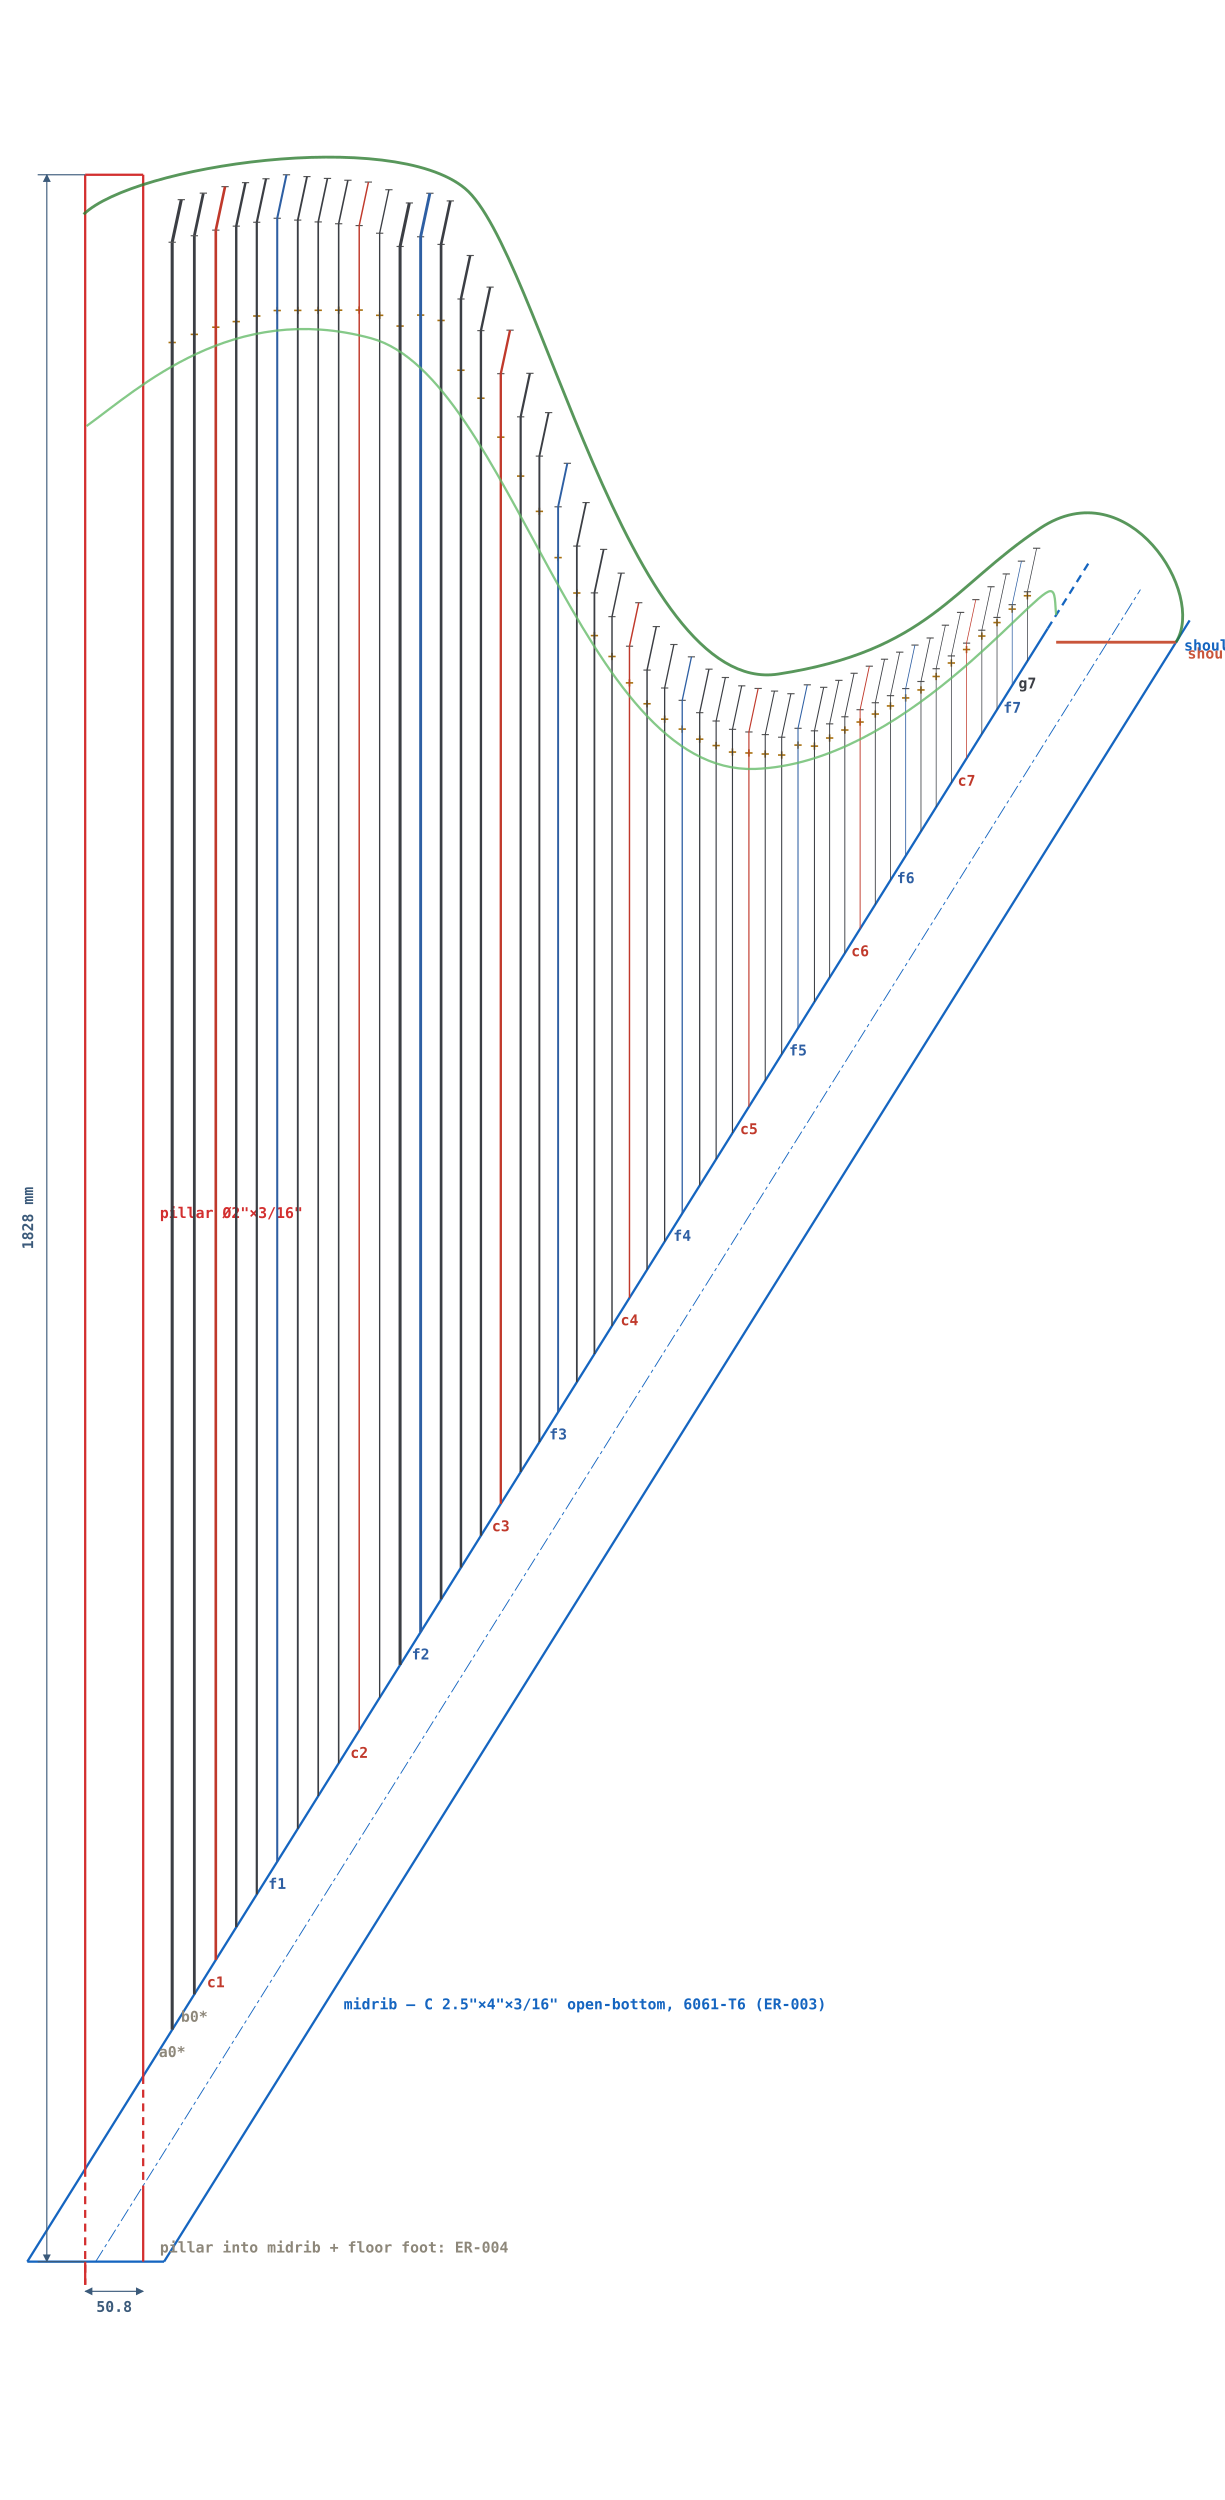
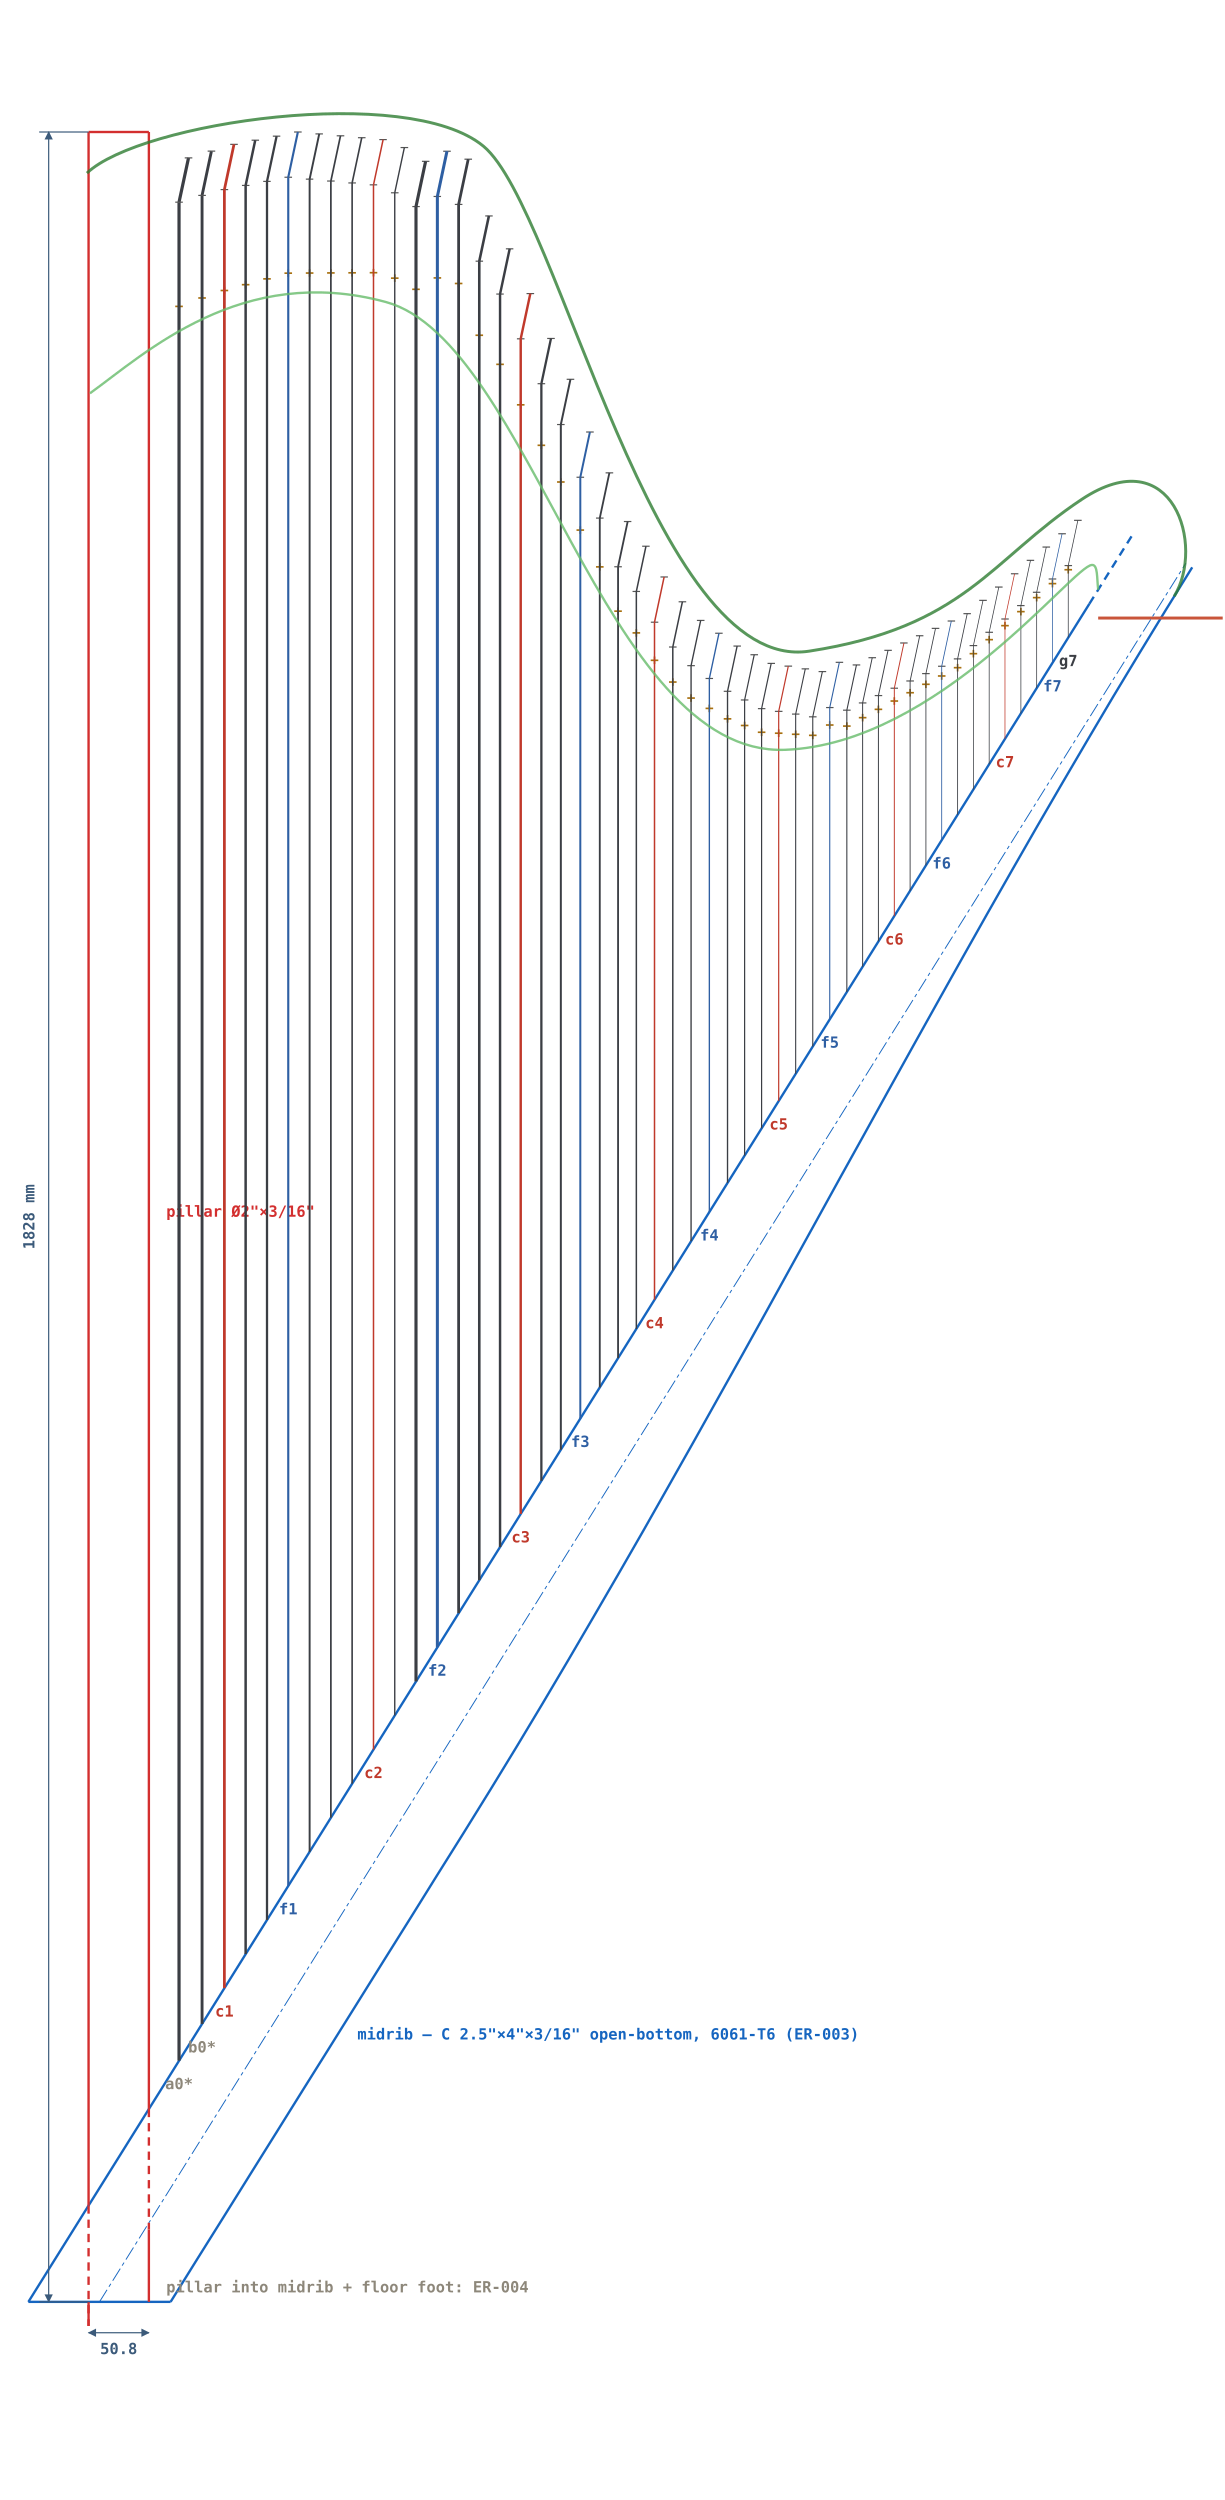
- <svg xmlns="http://www.w3.org/2000/svg" width="942mm" height="1924mm" viewBox="65 0 1072 1924">
+ <svg xmlns="http://www.w3.org/2000/svg" width="942mm" height="1924mm" viewBox="65 0 1031 1924">
  <style>.nl{font-size:13px;font-weight:700;font-family:ui-monospace,Menlo,Consolas,monospace}</style>
  <defs>
    <marker id="arr" viewBox="0 0 10 10" refX="9" refY="5" markerWidth="7" markerHeight="7" orient="auto-start-reverse">
      <path d="M0 0 L10 5 L0 10 z" fill="#3b5a7a" />
    </marker>
  </defs>
  <line x1="88.9" y1="1848.0" x2="982.6" y2="417.7" stroke="#1565c0" stroke-width="2" />
  <line x1="982.6" y1="417.7" x2="1020.7" y2="356.7" stroke="#1565c0" stroke-width="2" stroke-dasharray="7 5" />
-   <line x1="208.7" y1="1848.0" x2="1106.9" y2="410.6" stroke="#1565c0" stroke-width="2" />
+   <path d="M 208.7 1848.0 L 231.1 1812.0 L 253.6 1776.1 L 276.0 1740.2 L 298.5 1704.2 L 320.9 1668.3 L 343.4 1632.4 L 365.9 1596.4 L 388.3 1560.5 L 410.8 1524.6 L 433.2 1488.6 L 455.7 1452.7 L 478.0 1416.7 L 500.1 1380.5 L 521.9 1344.2 L 543.5 1307.7 L 564.9 1271.1 L 586.2 1234.4 L 607.3 1197.7 L 628.2 1160.8 L 649.1 1123.8 L 669.8 1086.8 L 690.5 1049.8 L 711.1 1012.7 L 731.6 975.5 L 752.1 938.4 L 772.6 901.2 L 793.2 864.1 L 813.7 827.0 L 834.3 789.9 L 855.0 752.8 L 875.7 715.8 L 896.5 678.9 L 917.5 642.0 L 938.6 605.2 L 959.9 568.5 L 981.3 532.0 L 1002.9 495.5 L 1024.8 459.2 L 1046.9 423.0 L 1069.2 387.0" fill="none" stroke="#1565c0" stroke-width="2" />
  <line x1="990.0" y1="429.7" x2="1094.9" y2="429.7" stroke="#c9553a" stroke-width="2.5" />
  <text x="1105" y="444" class="nl" fill="#c9553a">shoulder weld</text>
  <text x="1102" y="437" class="nl" fill="#1565c0">shoulder lap: ER-005</text>
  <line x1="88.9" y1="1848.0" x2="208.7" y2="1848.0" stroke="#1565c0" stroke-width="2" />
  <line x1="148.8" y1="1848.0" x2="1063.8" y2="383.6" stroke="#1565c0" stroke-width="0.8" stroke-dasharray="12 3 3 3" />
  <text x="366" y="1627" class="nl" fill="#1565c0">midrib — C 2.5"×4"×3/16" open-bottom, 6061-T6 (ER-003)</text>
  <line x1="139.6" y1="20.3" x2="139.6" y2="1766.7" stroke="#d32f2f" stroke-width="2" />
  <line x1="139.6" y1="1766.7" x2="139.6" y2="1868.3" stroke="#d32f2f" stroke-width="2" stroke-dasharray="7 5" />
  <line x1="139.6" y1="1868.3" x2="139.6" y2="1848.0" stroke="#d32f2f" stroke-width="2" />
  <line x1="190.4" y1="20.3" x2="190.4" y2="1685.4" stroke="#d32f2f" stroke-width="2" />
  <line x1="190.4" y1="1685.4" x2="190.4" y2="1787.0" stroke="#d32f2f" stroke-width="2" stroke-dasharray="7 5" />
  <line x1="190.4" y1="1787.0" x2="190.4" y2="1848.0" stroke="#d32f2f" stroke-width="2" />
  <line x1="139.6" y1="20.3" x2="190.4" y2="20.3" stroke="#d32f2f" stroke-width="2" />
  <text x="205" y="934" class="nl" fill="#d32f2f">pillar Ø2"×3/16"</text>
  <text x="205" y="1840" class="nl" fill="#8d877a">pillar into midrib + floor foot: ER-004</text>
  <g stroke="#3b5a7a" stroke-width="1" fill="none">
    <line x1="106" y1="20.3" x2="106" y2="1848.0" marker-start="url(#arr)" marker-end="url(#arr)" />
    <line x1="98" y1="20.3" x2="139.6" y2="20.3" />
    <line x1="98" y1="1848.0" x2="139.6" y2="1848.0" />
  </g>
  <text x="94" y="934" class="nl" fill="#3b5a7a" text-anchor="middle" transform="rotate(-90 94 934)">1828 mm</text>
  <g stroke="#3b5a7a" stroke-width="1" fill="none">
    <line x1="139.6" y1="1874.0" x2="190.4" y2="1874.0" marker-start="url(#arr)" marker-end="url(#arr)" />
  </g>
  <text x="165" y="1892" class="nl" fill="#3b5a7a" text-anchor="middle">50.8</text>
  <g stroke="#555" stroke-width="1.0" fill="none">
    <line x1="250.8" y1="68.8" x2="257.2" y2="68.8" />
    <line x1="258.9" y1="30.7" x2="265.3" y2="30.7" />
    <line x1="268.8" y1="65.3" x2="275.1" y2="65.3" />
    <line x1="276.9" y1="27.2" x2="283.2" y2="27.2" />
    <line x1="286.7" y1="61.9" x2="293.0" y2="61.9" />
    <line x1="294.8" y1="23.8" x2="301.1" y2="23.8" />
    <line x1="304.6" y1="58.4" x2="311.0" y2="58.4" />
    <line x1="312.7" y1="20.3" x2="319.1" y2="20.3" />
    <line x1="322.6" y1="60.0" x2="328.9" y2="60.0" />
    <line x1="330.7" y1="21.9" x2="337.0" y2="21.9" />
    <line x1="340.5" y1="61.6" x2="346.9" y2="61.6" />
    <line x1="348.6" y1="23.5" x2="355.0" y2="23.5" />
    <line x1="358.4" y1="63.2" x2="364.8" y2="63.2" />
    <line x1="366.5" y1="25.1" x2="372.9" y2="25.1" />
    <line x1="376.4" y1="64.8" x2="382.7" y2="64.8" />
    <line x1="384.5" y1="26.7" x2="390.8" y2="26.7" />
    <line x1="394.3" y1="71.5" x2="400.7" y2="71.5" />
    <line x1="402.4" y1="33.4" x2="408.8" y2="33.4" />
    <line x1="412.3" y1="83.1" x2="418.6" y2="83.1" />
    <line x1="420.4" y1="45.0" x2="426.7" y2="45.0" />
    <line x1="430.2" y1="74.6" x2="436.5" y2="74.6" />
    <line x1="438.3" y1="36.5" x2="444.7" y2="36.5" />
    <line x1="448.1" y1="81.3" x2="454.5" y2="81.3" />
    <line x1="456.2" y1="43.2" x2="462.6" y2="43.2" />
    <line x1="465.6" y1="129.1" x2="471.9" y2="129.1" />
    <line x1="473.7" y1="91.0" x2="480.0" y2="91.0" />
    <line x1="483.0" y1="156.8" x2="489.3" y2="156.8" />
    <line x1="491.1" y1="118.7" x2="497.4" y2="118.7" />
    <line x1="500.4" y1="194.5" x2="506.8" y2="194.5" />
    <line x1="508.5" y1="156.4" x2="514.9" y2="156.4" />
    <line x1="517.8" y1="232.3" x2="524.2" y2="232.3" />
    <line x1="525.9" y1="194.2" x2="532.3" y2="194.2" />
    <line x1="534.2" y1="266.7" x2="540.6" y2="266.7" />
    <line x1="542.3" y1="228.6" x2="548.7" y2="228.6" />
    <line x1="550.6" y1="311.1" x2="557.0" y2="311.1" />
    <line x1="558.7" y1="273.0" x2="565.1" y2="273.0" />
    <line x1="567.0" y1="345.5" x2="573.4" y2="345.5" />
    <line x1="575.1" y1="307.4" x2="581.5" y2="307.4" />
    <line x1="582.4" y1="386.5" x2="588.8" y2="386.5" />
    <line x1="590.5" y1="348.4" x2="596.8" y2="348.4" />
    <line x1="597.8" y1="407.3" x2="604.1" y2="407.3" />
    <line x1="605.9" y1="369.2" x2="612.2" y2="369.2" />
    <line x1="613.2" y1="433.2" x2="619.5" y2="433.2" />
    <line x1="621.3" y1="395.1" x2="627.6" y2="395.1" />
    <line x1="628.5" y1="454.1" x2="634.9" y2="454.1" />
    <line x1="636.6" y1="416.0" x2="643.0" y2="416.0" />
    <line x1="643.9" y1="469.8" x2="650.3" y2="469.8" />
    <line x1="652.0" y1="431.7" x2="658.4" y2="431.7" />
    <line x1="659.3" y1="480.6" x2="665.6" y2="480.6" />
    <line x1="667.4" y1="442.5" x2="673.7" y2="442.5" />
    <line x1="674.6" y1="491.4" x2="681.0" y2="491.4" />
    <line x1="682.8" y1="453.3" x2="689.1" y2="453.3" />
    <line x1="689.0" y1="498.7" x2="695.4" y2="498.7" />
    <line x1="697.1" y1="460.6" x2="703.5" y2="460.6" />
    <line x1="703.4" y1="506.0" x2="709.7" y2="506.0" />
    <line x1="711.5" y1="467.9" x2="717.8" y2="467.9" />
    <line x1="717.7" y1="508.3" x2="724.1" y2="508.3" />
    <line x1="725.8" y1="470.2" x2="732.2" y2="470.2" />
    <line x1="732.1" y1="510.6" x2="738.4" y2="510.6" />
    <line x1="740.2" y1="472.5" x2="746.5" y2="472.5" />
    <line x1="746.4" y1="512.9" x2="752.8" y2="512.9" />
    <line x1="754.5" y1="474.8" x2="760.9" y2="474.8" />
    <line x1="760.8" y1="505.1" x2="767.1" y2="505.1" />
    <line x1="768.9" y1="467.0" x2="775.2" y2="467.0" />
    <line x1="775.1" y1="507.3" x2="781.5" y2="507.3" />
    <line x1="783.2" y1="469.2" x2="789.6" y2="469.2" />
    <line x1="788.4" y1="501.2" x2="794.8" y2="501.2" />
    <line x1="796.5" y1="463.1" x2="802.9" y2="463.1" />
    <line x1="801.8" y1="495.0" x2="808.1" y2="495.0" />
    <line x1="809.9" y1="456.9" x2="816.2" y2="456.9" />
    <line x1="815.1" y1="488.8" x2="821.4" y2="488.8" />
    <line x1="823.2" y1="450.7" x2="829.5" y2="450.7" />
    <line x1="828.4" y1="482.7" x2="834.8" y2="482.7" />
    <line x1="836.5" y1="444.6" x2="842.8" y2="444.6" />
    <line x1="841.7" y1="476.5" x2="848.1" y2="476.5" />
    <line x1="849.8" y1="438.4" x2="856.2" y2="438.4" />
    <line x1="855.1" y1="470.3" x2="861.4" y2="470.3" />
    <line x1="863.2" y1="432.2" x2="869.5" y2="432.2" />
    <line x1="868.4" y1="464.1" x2="874.7" y2="464.1" />
    <line x1="876.5" y1="426.0" x2="882.8" y2="426.0" />
    <line x1="881.7" y1="452.9" x2="888.1" y2="452.9" />
    <line x1="889.8" y1="414.8" x2="896.2" y2="414.8" />
    <line x1="895.0" y1="441.7" x2="901.4" y2="441.7" />
    <line x1="903.1" y1="403.6" x2="909.5" y2="403.6" />
    <line x1="908.4" y1="430.5" x2="914.7" y2="430.5" />
    <line x1="916.5" y1="392.4" x2="922.8" y2="392.4" />
    <line x1="921.7" y1="419.2" x2="928.0" y2="419.2" />
    <line x1="929.8" y1="381.1" x2="936.1" y2="381.1" />
    <line x1="935.0" y1="408.0" x2="941.3" y2="408.0" />
    <line x1="943.1" y1="369.9" x2="949.5" y2="369.9" />
    <line x1="948.3" y1="396.8" x2="954.7" y2="396.8" />
    <line x1="956.4" y1="358.7" x2="962.8" y2="358.7" />
    <line x1="961.7" y1="385.5" x2="968.0" y2="385.5" />
    <line x1="969.7" y1="347.4" x2="976.1" y2="347.4" />
  </g>
  <line x1="254.0" y1="68.8" x2="262.1" y2="30.7" stroke="#c0392b" stroke-width="2.311" />
  <line x1="271.9" y1="65.3" x2="280.0" y2="27.2" stroke="#3b3e44" stroke-width="2.108" />
  <line x1="289.9" y1="61.9" x2="298.0" y2="23.8" stroke="#3b3e44" stroke-width="1.930" />
  <line x1="307.8" y1="58.4" x2="315.9" y2="20.3" stroke="#2e5fa3" stroke-width="1.803" />
  <line x1="325.8" y1="60.0" x2="333.9" y2="21.9" stroke="#3b3e44" stroke-width="1.626" />
  <line x1="343.7" y1="61.6" x2="351.8" y2="23.5" stroke="#3b3e44" stroke-width="1.448" />
  <line x1="361.6" y1="63.2" x2="369.7" y2="25.1" stroke="#3b3e44" stroke-width="1.372" />
  <line x1="379.6" y1="64.8" x2="387.7" y2="26.7" stroke="#c0392b" stroke-width="1.270" />
  <line x1="397.5" y1="71.5" x2="405.6" y2="33.4" stroke="#3b3e44" stroke-width="1.168" />
  <line x1="415.4" y1="83.1" x2="423.5" y2="45.0" stroke="#3b3e44" stroke-width="2.642" />
  <line x1="433.4" y1="74.6" x2="441.5" y2="36.5" stroke="#2e5fa3" stroke-width="2.540" />
  <line x1="451.3" y1="81.3" x2="459.4" y2="43.2" stroke="#3b3e44" stroke-width="2.337" />
  <line x1="468.7" y1="129.1" x2="476.8" y2="91.0" stroke="#3b3e44" stroke-width="2.184" />
  <line x1="486.2" y1="156.8" x2="494.3" y2="118.7" stroke="#3b3e44" stroke-width="2.057" />
  <line x1="503.6" y1="194.5" x2="511.7" y2="156.4" stroke="#c0392b" stroke-width="2.057" />
  <line x1="521.0" y1="232.3" x2="529.1" y2="194.2" stroke="#3b3e44" stroke-width="1.930" />
  <line x1="537.4" y1="266.7" x2="545.5" y2="228.6" stroke="#3b3e44" stroke-width="1.676" />
  <line x1="553.8" y1="311.1" x2="561.9" y2="273.0" stroke="#2e5fa3" stroke-width="1.676" />
  <line x1="570.2" y1="345.5" x2="578.3" y2="307.4" stroke="#3b3e44" stroke-width="1.549" />
  <line x1="585.6" y1="386.5" x2="593.7" y2="348.4" stroke="#3b3e44" stroke-width="1.549" />
  <line x1="601.0" y1="407.3" x2="609.1" y2="369.2" stroke="#3b3e44" stroke-width="1.270" />
  <line x1="616.3" y1="433.2" x2="624.4" y2="395.1" stroke="#c0392b" stroke-width="1.270" />
  <line x1="631.7" y1="454.1" x2="639.8" y2="416.0" stroke="#3b3e44" stroke-width="1.270" />
  <line x1="647.1" y1="469.8" x2="655.2" y2="431.7" stroke="#3b3e44" stroke-width="1.143" />
  <line x1="662.5" y1="480.6" x2="670.6" y2="442.5" stroke="#2e5fa3" stroke-width="1.143" />
  <line x1="677.8" y1="491.4" x2="685.9" y2="453.3" stroke="#3b3e44" stroke-width="1.143" />
  <line x1="692.2" y1="498.7" x2="700.3" y2="460.6" stroke="#3b3e44" stroke-width="1.016" />
  <line x1="706.5" y1="506.0" x2="714.6" y2="467.9" stroke="#3b3e44" stroke-width="1.016" />
  <line x1="720.9" y1="508.3" x2="729.0" y2="470.2" stroke="#c0392b" stroke-width="1.016" />
  <line x1="735.2" y1="510.6" x2="743.3" y2="472.5" stroke="#3b3e44" stroke-width="0.914" />
  <line x1="749.6" y1="512.9" x2="757.7" y2="474.8" stroke="#3b3e44" stroke-width="0.914" />
  <line x1="763.9" y1="505.1" x2="772.0" y2="467.0" stroke="#2e5fa3" stroke-width="0.914" />
  <line x1="778.3" y1="507.3" x2="786.4" y2="469.2" stroke="#3b3e44" stroke-width="0.914" />
  <line x1="791.6" y1="501.2" x2="799.7" y2="463.1" stroke="#3b3e44" stroke-width="0.813" />
  <line x1="804.9" y1="495.0" x2="813.0" y2="456.9" stroke="#3b3e44" stroke-width="0.813" />
  <line x1="818.3" y1="488.8" x2="826.4" y2="450.7" stroke="#c0392b" stroke-width="0.813" />
  <line x1="831.6" y1="482.7" x2="839.7" y2="444.6" stroke="#3b3e44" stroke-width="0.762" />
  <line x1="844.9" y1="476.5" x2="853.0" y2="438.4" stroke="#3b3e44" stroke-width="0.711" />
  <line x1="858.2" y1="470.3" x2="866.3" y2="432.2" stroke="#2e5fa3" stroke-width="0.711" />
  <line x1="871.6" y1="464.1" x2="879.7" y2="426.0" stroke="#3b3e44" stroke-width="0.711" />
  <line x1="884.9" y1="452.9" x2="893.0" y2="414.8" stroke="#3b3e44" stroke-width="0.635" />
  <line x1="898.2" y1="441.7" x2="906.3" y2="403.6" stroke="#3b3e44" stroke-width="0.635" />
  <line x1="911.5" y1="430.5" x2="919.6" y2="392.4" stroke="#c0392b" stroke-width="0.635" />
  <line x1="924.9" y1="419.2" x2="933.0" y2="381.1" stroke="#3b3e44" stroke-width="0.635" />
  <line x1="938.2" y1="408.0" x2="946.3" y2="369.9" stroke="#3b3e44" stroke-width="0.635" />
  <line x1="951.5" y1="396.8" x2="959.6" y2="358.7" stroke="#2e5fa3" stroke-width="0.635" />
  <line x1="964.8" y1="385.5" x2="972.9" y2="347.4" stroke="#3b3e44" stroke-width="0.635" />
  <g stroke="#a8700f" stroke-width="1.4">
    <line x1="250.8" y1="153.8" x2="257.2" y2="153.8" />
    <line x1="254.0" y1="150.6" x2="254.0" y2="157.0" />
  </g>
  <g stroke="#a8700f" stroke-width="1.4">
    <line x1="268.7" y1="148.9" x2="275.1" y2="148.9" />
    <line x1="271.9" y1="145.7" x2="271.9" y2="152.1" />
  </g>
  <g stroke="#a8700f" stroke-width="1.4">
    <line x1="286.7" y1="144.0" x2="293.1" y2="144.0" />
    <line x1="289.9" y1="140.8" x2="289.9" y2="147.2" />
  </g>
  <g stroke="#a8700f" stroke-width="1.4">
    <line x1="304.6" y1="139.2" x2="311.0" y2="139.2" />
    <line x1="307.8" y1="136.0" x2="307.8" y2="142.4" />
  </g>
  <g stroke="#a8700f" stroke-width="1.4">
    <line x1="322.6" y1="139.1" x2="329.0" y2="139.1" />
    <line x1="325.8" y1="135.9" x2="325.8" y2="142.3" />
  </g>
  <g stroke="#a8700f" stroke-width="1.4">
    <line x1="340.5" y1="139.0" x2="346.9" y2="139.0" />
    <line x1="343.7" y1="135.8" x2="343.7" y2="142.2" />
  </g>
  <g stroke="#a8700f" stroke-width="1.4">
    <line x1="358.4" y1="138.9" x2="364.8" y2="138.9" />
    <line x1="361.6" y1="135.7" x2="361.6" y2="142.1" />
  </g>
  <g stroke="#a8700f" stroke-width="1.4">
    <line x1="376.4" y1="138.8" x2="382.8" y2="138.8" />
    <line x1="379.6" y1="135.6" x2="379.6" y2="142.0" />
  </g>
  <g stroke="#a8700f" stroke-width="1.4">
    <line x1="394.3" y1="143.4" x2="400.7" y2="143.4" />
    <line x1="397.5" y1="140.2" x2="397.5" y2="146.6" />
  </g>
  <g stroke="#a8700f" stroke-width="1.4">
    <line x1="412.2" y1="152.8" x2="418.6" y2="152.8" />
    <line x1="415.4" y1="149.6" x2="415.4" y2="156.0" />
  </g>
  <g stroke="#a8700f" stroke-width="1.4">
    <line x1="430.2" y1="143.2" x2="436.6" y2="143.2" />
    <line x1="433.4" y1="140.0" x2="433.4" y2="146.4" />
  </g>
  <g stroke="#a8700f" stroke-width="1.4">
    <line x1="448.1" y1="147.9" x2="454.5" y2="147.9" />
    <line x1="451.3" y1="144.7" x2="451.3" y2="151.1" />
  </g>
  <g stroke="#a8700f" stroke-width="1.4">
    <line x1="465.5" y1="191.5" x2="471.9" y2="191.5" />
    <line x1="468.7" y1="188.3" x2="468.7" y2="194.7" />
  </g>
  <g stroke="#a8700f" stroke-width="1.4">
    <line x1="483.0" y1="216.0" x2="489.4" y2="216.0" />
    <line x1="486.2" y1="212.8" x2="486.2" y2="219.2" />
  </g>
  <g stroke="#a8700f" stroke-width="1.4">
    <line x1="500.4" y1="250.1" x2="506.8" y2="250.1" />
    <line x1="503.6" y1="246.9" x2="503.6" y2="253.3" />
  </g>
  <g stroke="#a8700f" stroke-width="1.4">
    <line x1="517.8" y1="284.2" x2="524.2" y2="284.2" />
    <line x1="521.0" y1="281.0" x2="521.0" y2="287.4" />
  </g>
  <g stroke="#a8700f" stroke-width="1.4">
    <line x1="534.2" y1="315.1" x2="540.6" y2="315.1" />
    <line x1="537.4" y1="311.9" x2="537.4" y2="318.3" />
  </g>
  <g stroke="#a8700f" stroke-width="1.4">
    <line x1="550.6" y1="355.6" x2="557.0" y2="355.6" />
    <line x1="553.8" y1="352.4" x2="553.8" y2="358.8" />
  </g>
  <g stroke="#a8700f" stroke-width="1.4">
    <line x1="567.0" y1="386.6" x2="573.4" y2="386.6" />
    <line x1="570.2" y1="383.4" x2="570.2" y2="389.8" />
  </g>
  <g stroke="#a8700f" stroke-width="1.4">
    <line x1="582.4" y1="423.9" x2="588.8" y2="423.9" />
    <line x1="585.6" y1="420.7" x2="585.6" y2="427.1" />
  </g>
  <g stroke="#a8700f" stroke-width="1.4">
    <line x1="597.8" y1="442.2" x2="604.2" y2="442.2" />
    <line x1="601.0" y1="439.0" x2="601.0" y2="445.4" />
  </g>
  <g stroke="#a8700f" stroke-width="1.4">
    <line x1="613.1" y1="465.3" x2="619.5" y2="465.3" />
    <line x1="616.3" y1="462.1" x2="616.3" y2="468.5" />
  </g>
  <g stroke="#a8700f" stroke-width="1.4">
    <line x1="628.5" y1="483.6" x2="634.9" y2="483.6" />
    <line x1="631.7" y1="480.4" x2="631.7" y2="486.8" />
  </g>
  <g stroke="#a8700f" stroke-width="1.4">
    <line x1="643.9" y1="497.1" x2="650.3" y2="497.1" />
    <line x1="647.1" y1="493.9" x2="647.1" y2="500.3" />
  </g>
  <g stroke="#a8700f" stroke-width="1.4">
    <line x1="659.3" y1="505.8" x2="665.7" y2="505.8" />
    <line x1="662.5" y1="502.6" x2="662.5" y2="509.0" />
  </g>
  <g stroke="#a8700f" stroke-width="1.4">
    <line x1="674.6" y1="514.6" x2="681.0" y2="514.6" />
    <line x1="677.8" y1="511.4" x2="677.8" y2="517.8" />
  </g>
  <g stroke="#a8700f" stroke-width="1.4">
    <line x1="689.0" y1="520.2" x2="695.4" y2="520.2" />
    <line x1="692.2" y1="517.0" x2="692.2" y2="523.4" />
  </g>
  <g stroke="#a8700f" stroke-width="1.4">
    <line x1="703.3" y1="525.9" x2="709.7" y2="525.9" />
    <line x1="706.5" y1="522.7" x2="706.5" y2="529.1" />
  </g>
  <g stroke="#a8700f" stroke-width="1.4">
    <line x1="717.7" y1="526.7" x2="724.1" y2="526.7" />
    <line x1="720.9" y1="523.5" x2="720.9" y2="529.9" />
  </g>
  <g stroke="#a8700f" stroke-width="1.4">
    <line x1="732.0" y1="527.6" x2="738.4" y2="527.6" />
    <line x1="735.2" y1="524.4" x2="735.2" y2="530.8" />
  </g>
  <g stroke="#a8700f" stroke-width="1.4">
    <line x1="746.4" y1="528.5" x2="752.8" y2="528.5" />
    <line x1="749.6" y1="525.3" x2="749.6" y2="531.7" />
  </g>
  <g stroke="#a8700f" stroke-width="1.4">
    <line x1="760.7" y1="519.8" x2="767.1" y2="519.8" />
    <line x1="763.9" y1="516.6" x2="763.9" y2="523.0" />
  </g>
  <g stroke="#a8700f" stroke-width="1.4">
    <line x1="775.1" y1="520.7" x2="781.5" y2="520.7" />
    <line x1="778.3" y1="517.5" x2="778.3" y2="523.9" />
  </g>
  <g stroke="#a8700f" stroke-width="1.4">
    <line x1="788.4" y1="513.6" x2="794.8" y2="513.6" />
    <line x1="791.6" y1="510.4" x2="791.6" y2="516.8" />
  </g>
  <g stroke="#a8700f" stroke-width="1.4">
    <line x1="801.7" y1="506.6" x2="808.1" y2="506.6" />
    <line x1="804.9" y1="503.4" x2="804.9" y2="509.8" />
  </g>
  <g stroke="#a8700f" stroke-width="1.4">
    <line x1="815.1" y1="499.6" x2="821.5" y2="499.6" />
    <line x1="818.3" y1="496.4" x2="818.3" y2="502.8" />
  </g>
  <g stroke="#a8700f" stroke-width="1.4">
    <line x1="828.4" y1="492.6" x2="834.8" y2="492.6" />
    <line x1="831.6" y1="489.4" x2="831.6" y2="495.8" />
  </g>
  <g stroke="#a8700f" stroke-width="1.4">
    <line x1="841.7" y1="485.5" x2="848.1" y2="485.5" />
    <line x1="844.9" y1="482.3" x2="844.9" y2="488.7" />
  </g>
  <g stroke="#a8700f" stroke-width="1.4">
    <line x1="855.0" y1="478.5" x2="861.4" y2="478.5" />
    <line x1="858.2" y1="475.3" x2="858.2" y2="481.7" />
  </g>
  <g stroke="#a8700f" stroke-width="1.4">
    <line x1="868.4" y1="471.5" x2="874.8" y2="471.5" />
    <line x1="871.6" y1="468.3" x2="871.6" y2="474.7" />
  </g>
  <g stroke="#a8700f" stroke-width="1.4">
    <line x1="881.7" y1="459.7" x2="888.1" y2="459.7" />
    <line x1="884.9" y1="456.5" x2="884.9" y2="462.9" />
  </g>
  <g stroke="#a8700f" stroke-width="1.4">
    <line x1="895.0" y1="447.9" x2="901.4" y2="447.9" />
    <line x1="898.2" y1="444.7" x2="898.2" y2="451.1" />
  </g>
  <g stroke="#a8700f" stroke-width="1.4">
    <line x1="908.3" y1="436.1" x2="914.7" y2="436.1" />
    <line x1="911.5" y1="432.9" x2="911.5" y2="439.3" />
  </g>
  <g stroke="#a8700f" stroke-width="1.4">
    <line x1="921.7" y1="424.3" x2="928.1" y2="424.3" />
    <line x1="924.9" y1="421.1" x2="924.9" y2="427.5" />
  </g>
  <g stroke="#a8700f" stroke-width="1.4">
    <line x1="935.0" y1="412.5" x2="941.4" y2="412.5" />
    <line x1="938.2" y1="409.3" x2="938.2" y2="415.7" />
  </g>
  <g stroke="#a8700f" stroke-width="1.4">
    <line x1="948.3" y1="400.7" x2="954.7" y2="400.7" />
    <line x1="951.5" y1="397.5" x2="951.5" y2="403.9" />
  </g>
  <g stroke="#a8700f" stroke-width="1.4">
    <line x1="961.6" y1="389.0" x2="968.0" y2="389.0" />
    <line x1="964.8" y1="385.8" x2="964.8" y2="392.2" />
  </g>
  <g stroke="#a8700f" stroke-width="1.4">
    <line x1="232.0" y1="160.1" x2="238.4" y2="160.1" />
    <line x1="235.2" y1="156.9" x2="235.2" y2="163.3" />
  </g>
  <g stroke="#a8700f" stroke-width="1.4">
    <line x1="212.6" y1="167.2" x2="219.0" y2="167.2" />
    <line x1="215.8" y1="164.0" x2="215.8" y2="170.4" />
  </g>
  <line x1="964.8" y1="446.2" x2="964.8" y2="385.5" stroke="#3b3e44" stroke-width="0.635" />
  <text x="964.8" y="470.2" class="nl" fill="#3b3e44" text-anchor="middle">g7</text>
  <line x1="951.5" y1="467.5" x2="951.5" y2="396.8" stroke="#2e5fa3" stroke-width="0.635" />
  <text x="951.5" y="491.5" class="nl" fill="#2e5fa3" text-anchor="middle">f7</text>
  <line x1="938.2" y1="488.8" x2="938.2" y2="408.0" stroke="#3b3e44" stroke-width="0.635" />
  <line x1="924.9" y1="510.1" x2="924.9" y2="419.2" stroke="#3b3e44" stroke-width="0.635" />
  <line x1="911.5" y1="531.4" x2="911.5" y2="430.5" stroke="#c0392b" stroke-width="0.635" />
  <text x="911.5" y="555.4" class="nl" fill="#c0392b" text-anchor="middle">c7</text>
  <line x1="898.2" y1="552.8" x2="898.2" y2="441.7" stroke="#3b3e44" stroke-width="0.635" />
  <line x1="884.9" y1="574.1" x2="884.9" y2="452.9" stroke="#3b3e44" stroke-width="0.635" />
  <line x1="871.6" y1="595.4" x2="871.6" y2="464.1" stroke="#3b3e44" stroke-width="0.711" />
  <line x1="858.2" y1="616.7" x2="858.2" y2="470.3" stroke="#2e5fa3" stroke-width="0.711" />
  <text x="858.2" y="640.7" class="nl" fill="#2e5fa3" text-anchor="middle">f6</text>
  <line x1="844.9" y1="638.1" x2="844.9" y2="476.5" stroke="#3b3e44" stroke-width="0.711" />
  <line x1="831.6" y1="659.4" x2="831.6" y2="482.7" stroke="#3b3e44" stroke-width="0.762" />
  <line x1="818.3" y1="680.7" x2="818.3" y2="488.8" stroke="#c0392b" stroke-width="0.813" />
  <text x="818.3" y="704.7" class="nl" fill="#c0392b" text-anchor="middle">c6</text>
  <line x1="804.9" y1="702.0" x2="804.9" y2="495.0" stroke="#3b3e44" stroke-width="0.813" />
  <line x1="791.6" y1="723.4" x2="791.6" y2="501.2" stroke="#3b3e44" stroke-width="0.813" />
  <line x1="778.3" y1="744.7" x2="778.3" y2="507.3" stroke="#3b3e44" stroke-width="0.914" />
  <line x1="763.9" y1="767.6" x2="763.9" y2="505.1" stroke="#2e5fa3" stroke-width="0.914" />
  <text x="763.9" y="791.6" class="nl" fill="#2e5fa3" text-anchor="middle">f5</text>
  <line x1="749.6" y1="790.6" x2="749.6" y2="512.9" stroke="#3b3e44" stroke-width="0.914" />
  <line x1="735.2" y1="813.6" x2="735.2" y2="510.6" stroke="#3b3e44" stroke-width="0.914" />
  <line x1="720.9" y1="836.5" x2="720.9" y2="508.3" stroke="#c0392b" stroke-width="1.016" />
  <text x="720.9" y="860.5" class="nl" fill="#c0392b" text-anchor="middle">c5</text>
  <line x1="706.5" y1="859.5" x2="706.5" y2="506.0" stroke="#3b3e44" stroke-width="1.016" />
  <line x1="692.2" y1="882.5" x2="692.2" y2="498.7" stroke="#3b3e44" stroke-width="1.016" />
  <line x1="677.8" y1="905.4" x2="677.8" y2="491.4" stroke="#3b3e44" stroke-width="1.143" />
  <line x1="662.5" y1="930.0" x2="662.5" y2="480.6" stroke="#2e5fa3" stroke-width="1.143" />
  <text x="662.5" y="954.0" class="nl" fill="#2e5fa3" text-anchor="middle">f4</text>
  <line x1="647.1" y1="954.6" x2="647.1" y2="469.8" stroke="#3b3e44" stroke-width="1.143" />
  <line x1="631.7" y1="979.2" x2="631.7" y2="454.1" stroke="#3b3e44" stroke-width="1.270" />
  <line x1="616.3" y1="1003.9" x2="616.3" y2="433.2" stroke="#c0392b" stroke-width="1.270" />
  <text x="616.3" y="1027.9" class="nl" fill="#c0392b" text-anchor="middle">c4</text>
  <line x1="601.0" y1="1028.5" x2="601.0" y2="407.3" stroke="#3b3e44" stroke-width="1.270" />
  <line x1="585.6" y1="1053.1" x2="585.6" y2="386.5" stroke="#3b3e44" stroke-width="1.549" />
  <line x1="570.2" y1="1077.7" x2="570.2" y2="345.5" stroke="#3b3e44" stroke-width="1.549" />
  <line x1="553.8" y1="1103.9" x2="553.8" y2="311.1" stroke="#2e5fa3" stroke-width="1.676" />
  <text x="553.8" y="1127.9" class="nl" fill="#2e5fa3" text-anchor="middle">f3</text>
  <line x1="537.4" y1="1130.2" x2="537.4" y2="266.7" stroke="#3b3e44" stroke-width="1.676" />
  <line x1="521.0" y1="1156.4" x2="521.0" y2="232.3" stroke="#3b3e44" stroke-width="1.930" />
  <line x1="503.6" y1="1184.3" x2="503.6" y2="194.5" stroke="#c0392b" stroke-width="2.057" />
  <text x="503.6" y="1208.3" class="nl" fill="#c0392b" text-anchor="middle">c3</text>
  <line x1="486.2" y1="1212.2" x2="486.2" y2="156.8" stroke="#3b3e44" stroke-width="2.057" />
  <line x1="468.7" y1="1240.1" x2="468.7" y2="129.1" stroke="#3b3e44" stroke-width="2.184" />
  <line x1="451.3" y1="1267.9" x2="451.3" y2="81.3" stroke="#3b3e44" stroke-width="2.337" />
  <line x1="433.4" y1="1296.6" x2="433.4" y2="74.6" stroke="#2e5fa3" stroke-width="2.540" />
  <text x="433.4" y="1320.6" class="nl" fill="#2e5fa3" text-anchor="middle">f2</text>
  <line x1="415.4" y1="1325.4" x2="415.4" y2="83.1" stroke="#3b3e44" stroke-width="2.642" />
  <line x1="397.5" y1="1354.1" x2="397.5" y2="71.5" stroke="#3b3e44" stroke-width="1.168" />
  <line x1="379.6" y1="1382.8" x2="379.6" y2="64.8" stroke="#c0392b" stroke-width="1.270" />
  <text x="379.6" y="1406.8" class="nl" fill="#c0392b" text-anchor="middle">c2</text>
  <line x1="361.6" y1="1411.5" x2="361.6" y2="63.2" stroke="#3b3e44" stroke-width="1.372" />
  <line x1="343.7" y1="1440.2" x2="343.7" y2="61.6" stroke="#3b3e44" stroke-width="1.448" />
  <line x1="325.8" y1="1468.9" x2="325.8" y2="60.0" stroke="#3b3e44" stroke-width="1.626" />
  <line x1="307.8" y1="1497.6" x2="307.8" y2="58.4" stroke="#2e5fa3" stroke-width="1.803" />
  <text x="307.8" y="1521.6" class="nl" fill="#2e5fa3" text-anchor="middle">f1</text>
  <line x1="289.9" y1="1526.3" x2="289.9" y2="61.9" stroke="#3b3e44" stroke-width="1.930" />
  <line x1="271.9" y1="1555.0" x2="271.9" y2="65.3" stroke="#3b3e44" stroke-width="2.108" />
  <line x1="254.0" y1="1583.7" x2="254.0" y2="68.8" stroke="#c0392b" stroke-width="2.311" />
  <text x="254.0" y="1607.7" class="nl" fill="#c0392b" text-anchor="middle">c1</text>
  <line x1="235.2" y1="1613.9" x2="235.2" y2="73.7" stroke="#3b3e44" stroke-width="2.426" />
  <line x1="235.2" y1="73.7" x2="243.1" y2="36.4" stroke="#3b3e44" stroke-width="2.426" />
  <g stroke="#555" stroke-width="1.0">
    <line x1="232.0" y1="73.7" x2="238.4" y2="73.7" />
    <line x1="239.9" y1="36.4" x2="246.3" y2="36.4" />
  </g>
  <text x="235.2" y="1637.9" class="nl" fill="#8d877a" text-anchor="middle">b0*</text>
  <line x1="215.8" y1="1644.8" x2="215.8" y2="79.4" stroke="#3b3e44" stroke-width="2.692" />
  <line x1="215.8" y1="79.4" x2="223.8" y2="42.1" stroke="#3b3e44" stroke-width="2.692" />
  <g stroke="#555" stroke-width="1.0">
    <line x1="212.6" y1="79.4" x2="219.0" y2="79.4" />
    <line x1="220.6" y1="42.1" x2="227.0" y2="42.1" />
  </g>
  <text x="215.8" y="1668.8" class="nl" fill="#8d877a" text-anchor="middle">a0*</text>
-   <path d="M 138.22,54.935 C 182.636,12.264 408.329,-20.833 472.261,32.301 536.194,85.436 615.437,477.81 746.634,457.583 877.832,437.356 899.005,380.96 976.112,329.784 c 77.107,-51.176 145.385,57.401 118.888,99.803" fill="none" stroke="#2e7d32" stroke-width="2.5" opacity="0.8" />
+   <path d="M 138.22,54.935 C 182.636,12.264 408.329,-20.833 472.261,32.301 536.194,85.436 615.437,477.81 746.634,457.583 877.832,437.356 899.005,380.96 976.112,329.784 c 77.107,-51.176 104.101,39.07 77.899,81.654" fill="none" stroke="#2e7d32" stroke-width="2.5" opacity="0.8" />
  <path d="m 140.746,240.416 c 46.266,-33.248 127.61,-109.938 249.248,-76.925 121.638,33.014 183.857,382.828 336.293,377.194 129.228,-4.776 242.909,-155.441 258.539,-155.713 5,-0.24 4,11 5.2,20.9" fill="none" stroke="#66bb6a" stroke-width="2.0" opacity="0.8" />
</svg>
